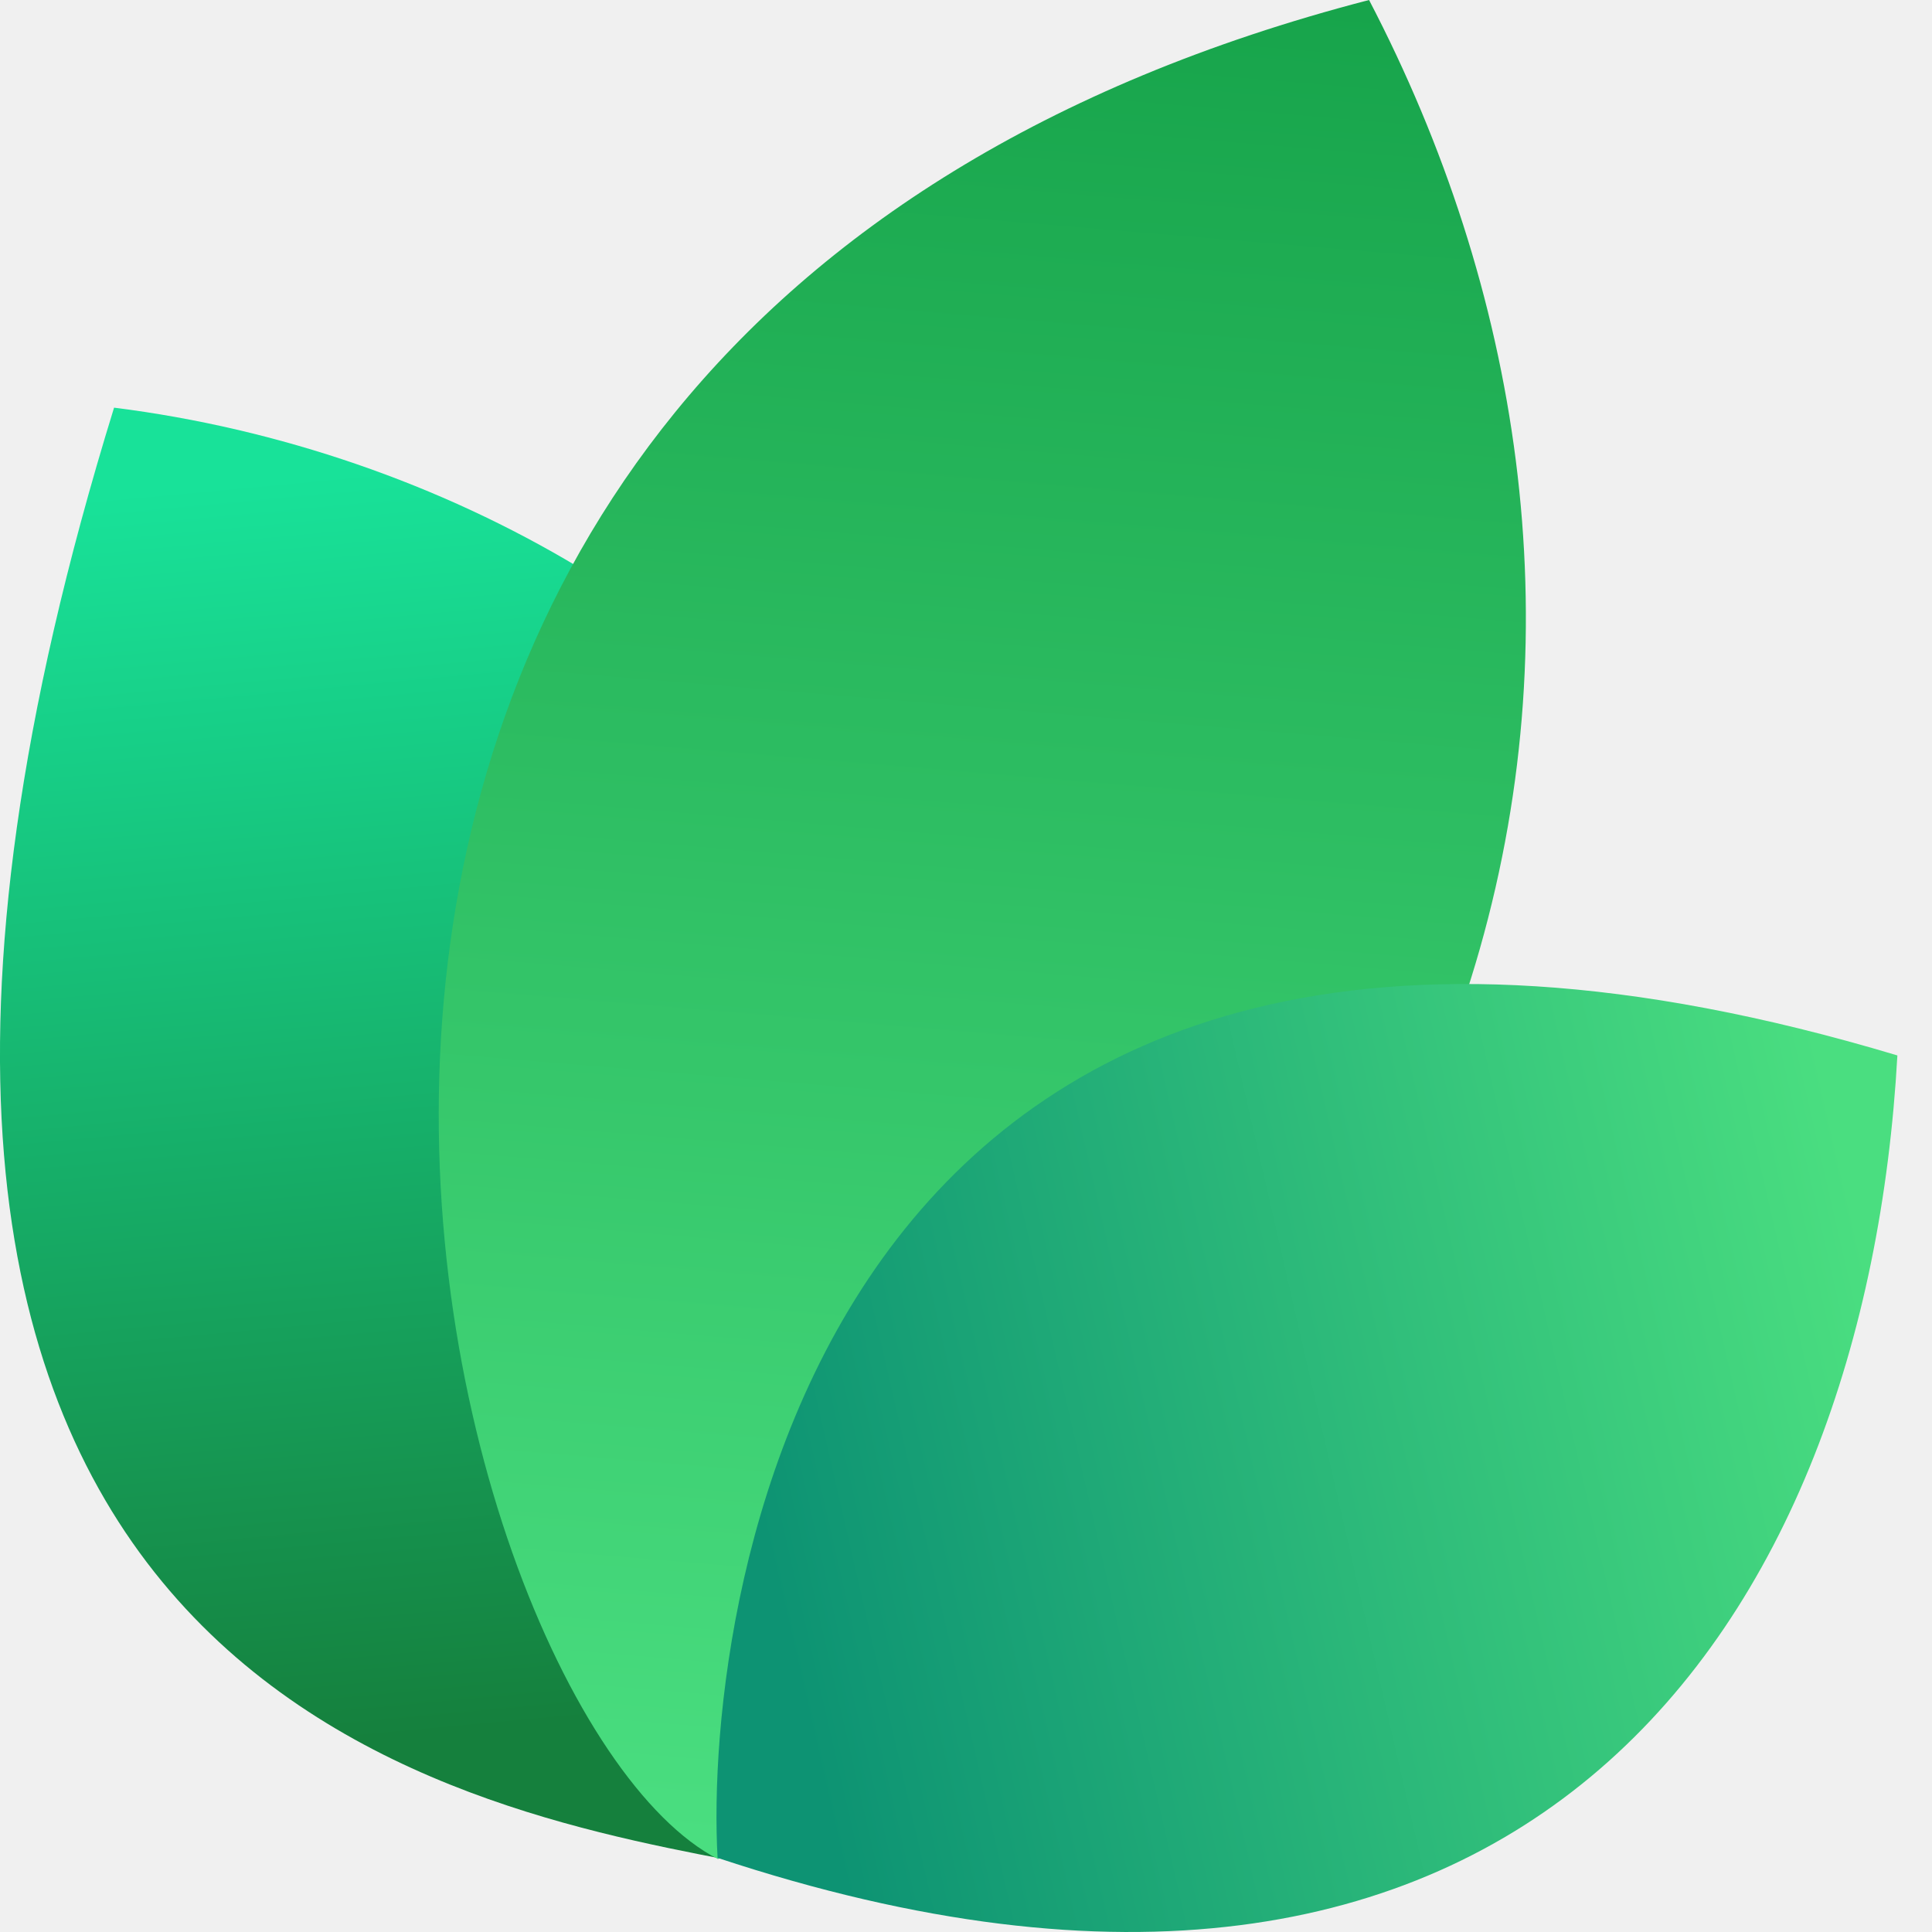
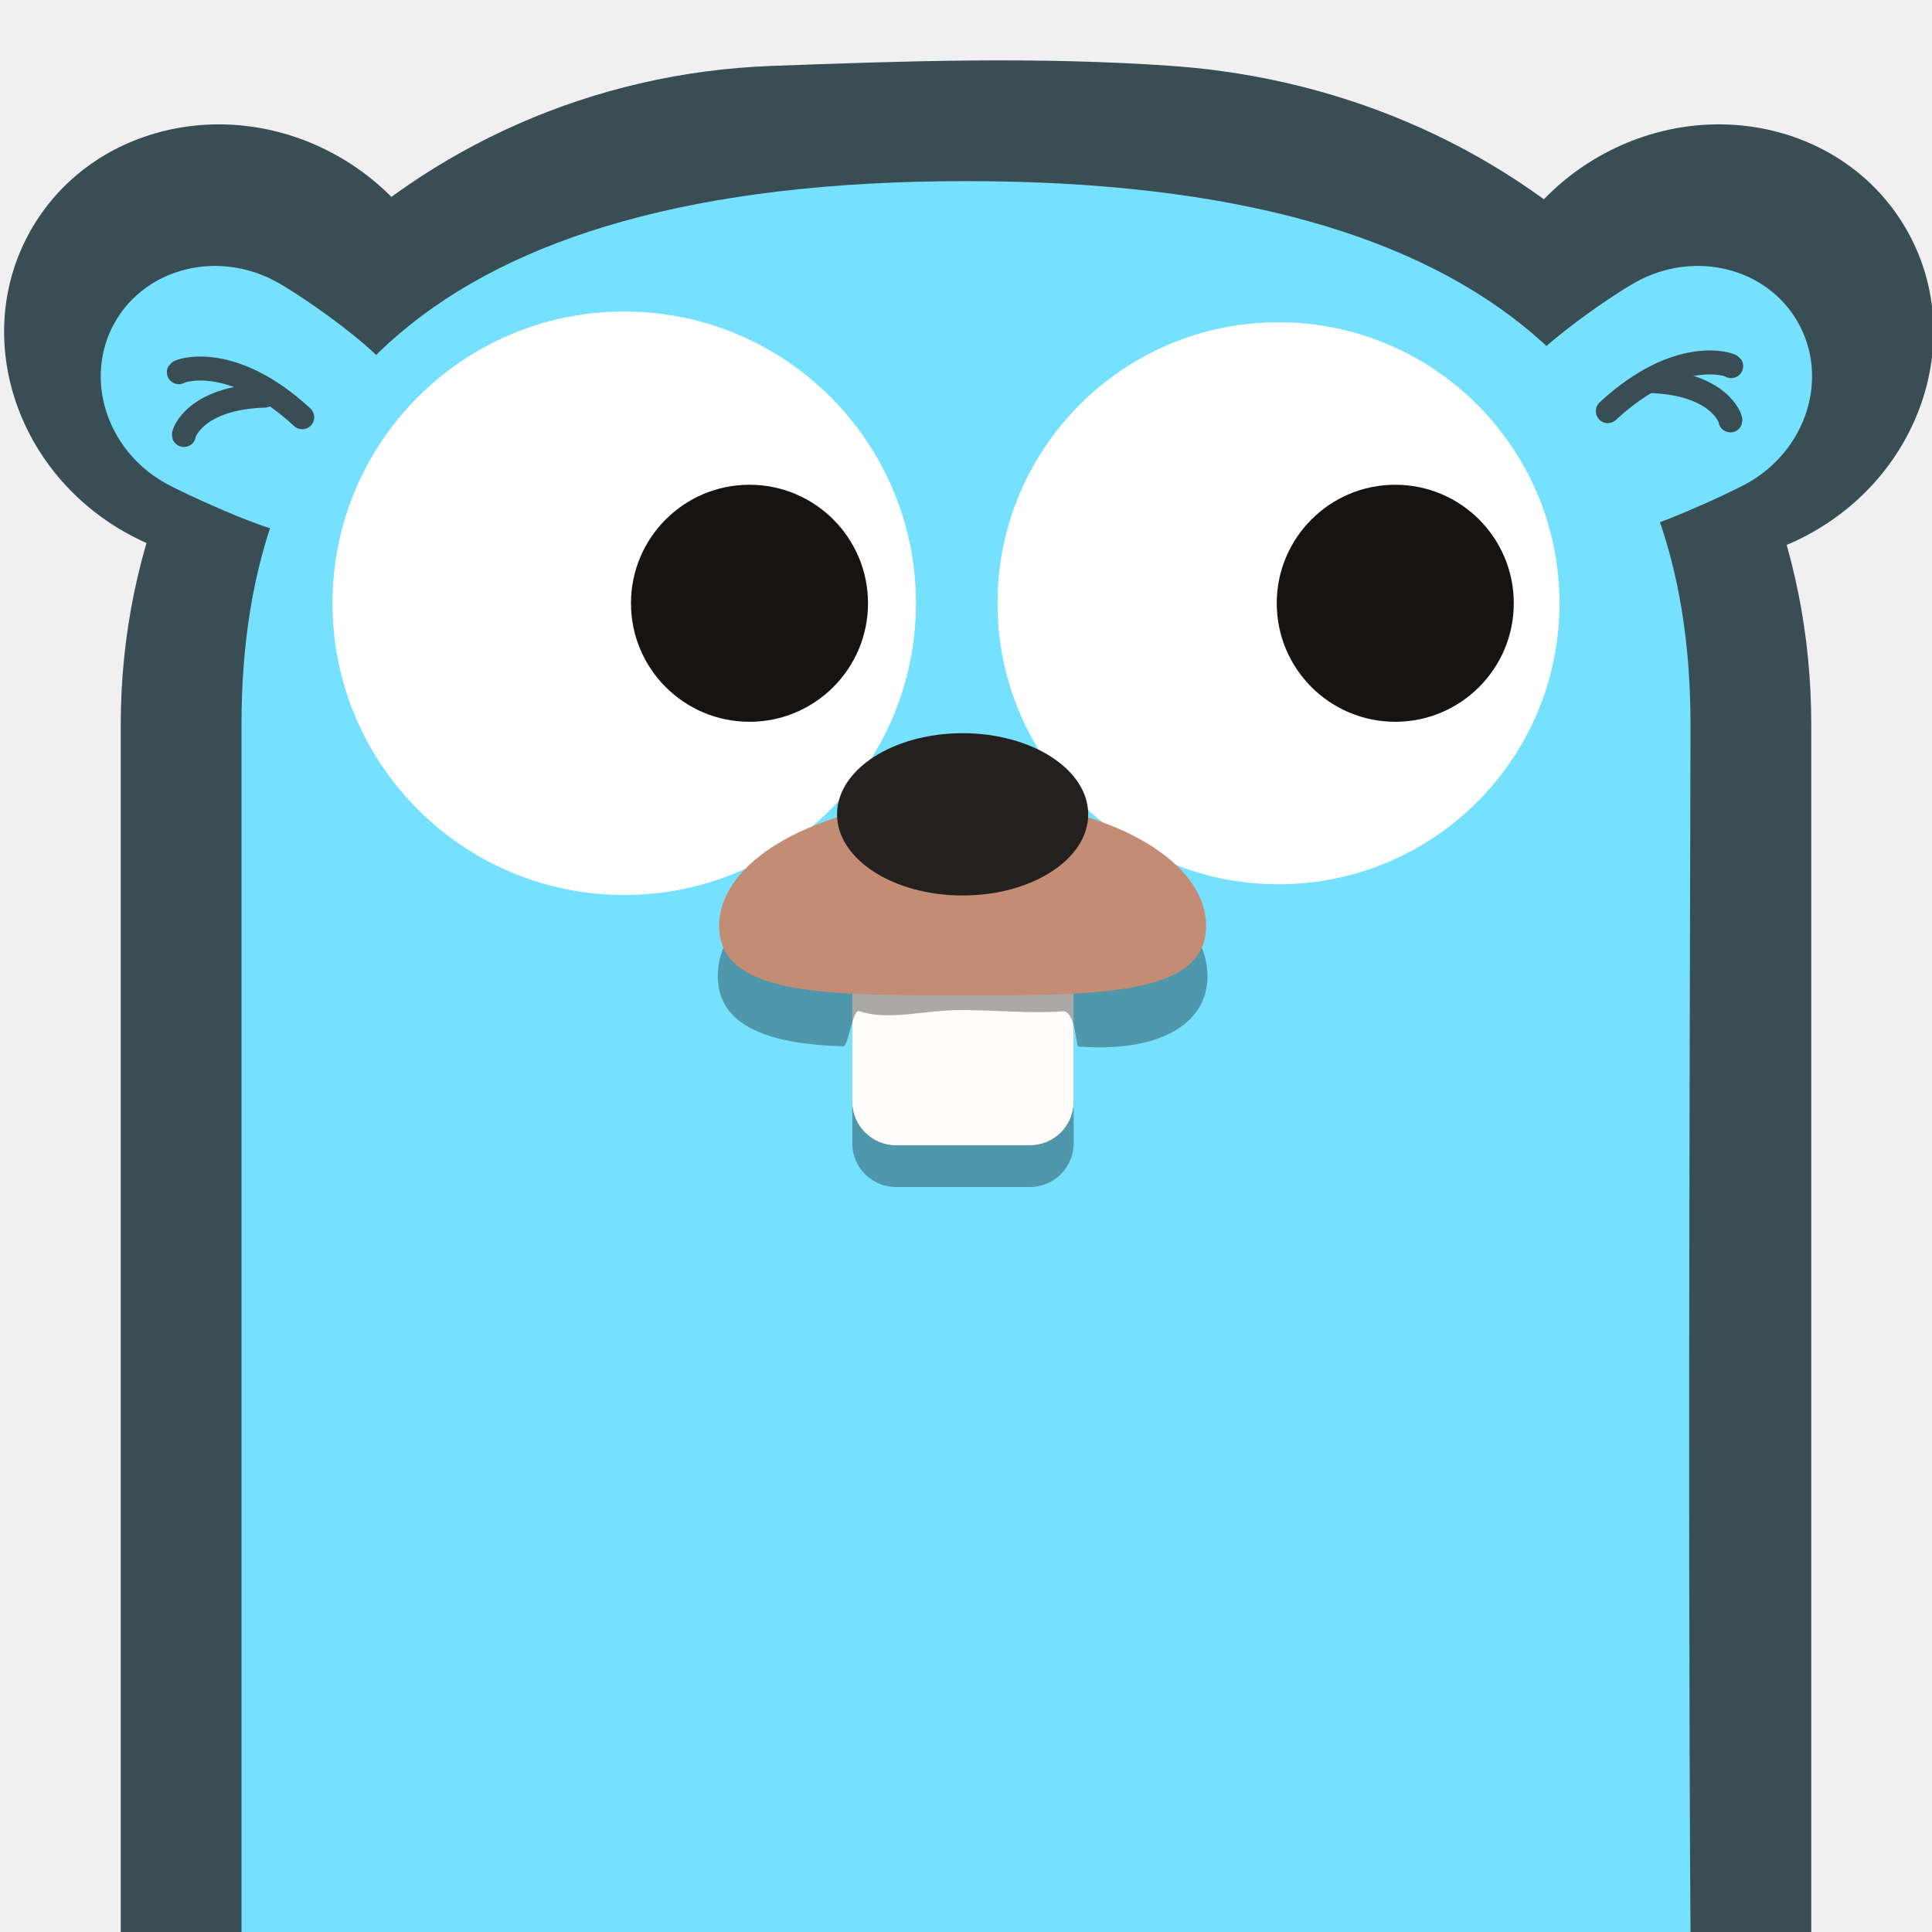
- <svg xmlns="http://www.w3.org/2000/svg" width="24" height="24" viewBox="0 0 24 24" fill="none">
-   <path d="M9.061 23.108C5.268 22.377 -3.391 20.627 1.417 5.064C9.634 6.099 16.973 14.064 9.061 23.108Z" fill="url(#paint0_linear_17557_2021)" />
-   <path d="M8.919 23.094C5.276 21.222 0.784 4.209 17.007 0C20.757 7.193 19.621 16.545 8.919 23.094Z" fill="url(#paint1_linear_17557_2021)" />
-   <path d="M8.914 23.079C8.735 19.882 10.159 9.085 23.57 13.111C23.181 20.123 18.984 26.418 8.914 23.079Z" fill="url(#paint2_linear_17557_2021)" />
-   <defs>
-     <linearGradient id="paint0_linear_17557_2021" x1="3.776" y1="5.916" x2="5.232" y2="21.559" gradientUnits="userSpaceOnUse">
-       <stop stop-color="#18E299" />
-       <stop offset="1" stop-color="#15803D" />
-     </linearGradient>
-     <linearGradient id="paint1_linear_17557_2021" x1="12.171" y1="-0.718" x2="10.19" y2="22.983" gradientUnits="userSpaceOnUse">
-       <stop stop-color="#16A34A" />
-       <stop offset="1" stop-color="#4ADE80" />
-     </linearGradient>
-     <linearGradient id="paint2_linear_17557_2021" x1="23.133" y1="15.353" x2="9.338" y2="18.52" gradientUnits="userSpaceOnUse">
-       <stop stop-color="#4ADE80" />
-       <stop offset="1" stop-color="#0D9373" />
-     </linearGradient>
-   </defs>
+ <svg xmlns="http://www.w3.org/2000/svg" width="32" height="32" viewBox="0 0 32 32">
+   <g transform="translate(0 -1020.362)">
+     <ellipse cx="-907.357" cy="479.9" fill="#384e54" color="#000" overflow="visible" rx="3.579" ry="3.821" style="isolation:auto;mix-blend-mode:normal;solid-color:#000;solid-opacity:1" transform="scale(-1 1) rotate(-60.548)" />
+     <ellipse cx="-891.577" cy="507.846" fill="#384e54" color="#000" overflow="visible" rx="3.579" ry="3.821" style="isolation:auto;mix-blend-mode:normal;solid-color:#000;solid-opacity:1" transform="rotate(-60.548)" />
+     <path fill="#384e54" d="M16.092 1021.364c-1.106.01-2.21.049-3.316.09C6.842 1021.674 2 1026.394 2 1032.362v20h28v-20c0-5.968-4.667-10.491-10.59-10.908-1.106-.078-2.212-.099-3.318-.09z" color="#000" overflow="visible" style="isolation:auto;mix-blend-mode:normal;solid-color:#000;solid-opacity:1" />
+     <path fill="#76e1fe" d="M4.608 1025.046c.46.26 1.818 1.201 1.981 1.648.183.503.159 1.066-.115 1.551-.347.614-1.005.949-1.696.936-.34-.01-1.72-.637-2.043-.819-.978-.552-1.351-1.742-.834-2.658.517-.916 1.729-1.211 2.706-.659z" color="#000" overflow="visible" style="isolation:auto;mix-blend-mode:normal;solid-color:#000;solid-opacity:1" />
+     <rect width="3.087" height="3.531" x="14.406" y="1035.684" fill-opacity=".329" color="#000" overflow="visible" ry=".624" style="isolation:auto;mix-blend-mode:normal;solid-color:#000;solid-opacity:1" />
+     <path fill="#76e1fe" d="M16 1023.362c-9 0-12 3.715-12 9v20h24c-.049-7.356 0-18 0-20 0-5.285-3-9-12-9z" color="#000" overflow="visible" style="isolation:auto;mix-blend-mode:normal;solid-color:#000;solid-opacity:1" />
+     <path fill="#76e1fe" d="M27.074 1025.046c-.46.26-1.818 1.201-1.981 1.648-.183.503-.159 1.066.115 1.551.347.614 1.005.949 1.696.936.34-.01 1.72-.637 2.043-.819.978-.552 1.351-1.742.834-2.658-.517-.916-1.729-1.211-2.706-.659z" color="#000" overflow="visible" style="isolation:auto;mix-blend-mode:normal;solid-color:#000;solid-opacity:1" />
+     <circle cx="21.176" cy="1030.354" r="4.654" fill="#fff" color="#000" overflow="visible" style="isolation:auto;mix-blend-mode:normal;solid-color:#000;solid-opacity:1" />
+     <circle cx="10.339" cy="1030.354" r="4.832" fill="#fff" color="#000" overflow="visible" style="isolation:auto;mix-blend-mode:normal;solid-color:#000;solid-opacity:1" />
+     <rect width="3.667" height="4.106" x="14.116" y="1035.917" fill-opacity=".329" color="#000" overflow="visible" ry=".726" style="isolation:auto;mix-blend-mode:normal;solid-color:#000;solid-opacity:1" />
+     <rect width="3.667" height="4.106" x="14.116" y="1035.225" fill="#fffcfb" color="#000" overflow="visible" ry=".726" style="isolation:auto;mix-blend-mode:normal;solid-color:#000;solid-opacity:1" />
+     <path fill-opacity=".329" d="M20 1036.529c0 .838-.871 1.268-2.145 1.166-.024 0-.048-.6-.254-.583-.504.042-1.096-.02-1.686-.02-.613 0-1.206.183-1.685.017-.11-.038-.178.584-.262.582-1.244-.033-2.079-.338-2.079-1.162 0-1.212 1.816-2.194 4.055-2.194 2.24 0 4.055.982 4.055 2.194z" color="#000" overflow="visible" style="isolation:auto;mix-blend-mode:normal;solid-color:#000;solid-opacity:1" />
+     <path fill="#c38c74" d="M19.977 1035.7c0 .569-.434.855-1.138 1-.292.06-.63.096-1.004.117-.564.032-1.208.031-1.891.031-.673 0-1.307 0-1.865-.029-.306-.017-.589-.043-.843-.084-.814-.132-1.325-.417-1.325-1.034 0-1.16 1.806-2.101 4.033-2.101 2.227 0 4.033.941 4.033 2.101z" color="#000" overflow="visible" style="isolation:auto;mix-blend-mode:normal;solid-color:#000;solid-opacity:1" />
+     <ellipse cx="15.944" cy="1033.85" fill="#23201f" color="#000" overflow="visible" rx="2.08" ry="1.344" style="isolation:auto;mix-blend-mode:normal;solid-color:#000;solid-opacity:1" />
+     <circle cx="12.414" cy="1030.354" r="1.963" fill="#171311" color="#000" overflow="visible" style="isolation:auto;mix-blend-mode:normal;solid-color:#000;solid-opacity:1" />
+     <circle cx="23.11" cy="1030.354" r="1.963" fill="#171311" color="#000" overflow="visible" style="isolation:auto;mix-blend-mode:normal;solid-color:#000;solid-opacity:1" />
+     <path fill="none" stroke="#384e54" stroke-linecap="round" stroke-width=".397" d="M5.006 1027.273c-1.17-1.083-2.027-.772-2.044-.746" />
+     <path fill="none" stroke="#384e54" stroke-linecap="round" stroke-width=".397" d="M4.385 1026.915c-1.159.036-1.347.63-1.339.652m23.584-.395c1.17-1.083 2.027-.772 2.044-.746" />
+     <path fill="none" stroke="#384e54" stroke-linecap="round" stroke-width=".397" d="M27.322 1026.673c1.159.036 1.347.63 1.339.652" />
+   </g>
</svg>
